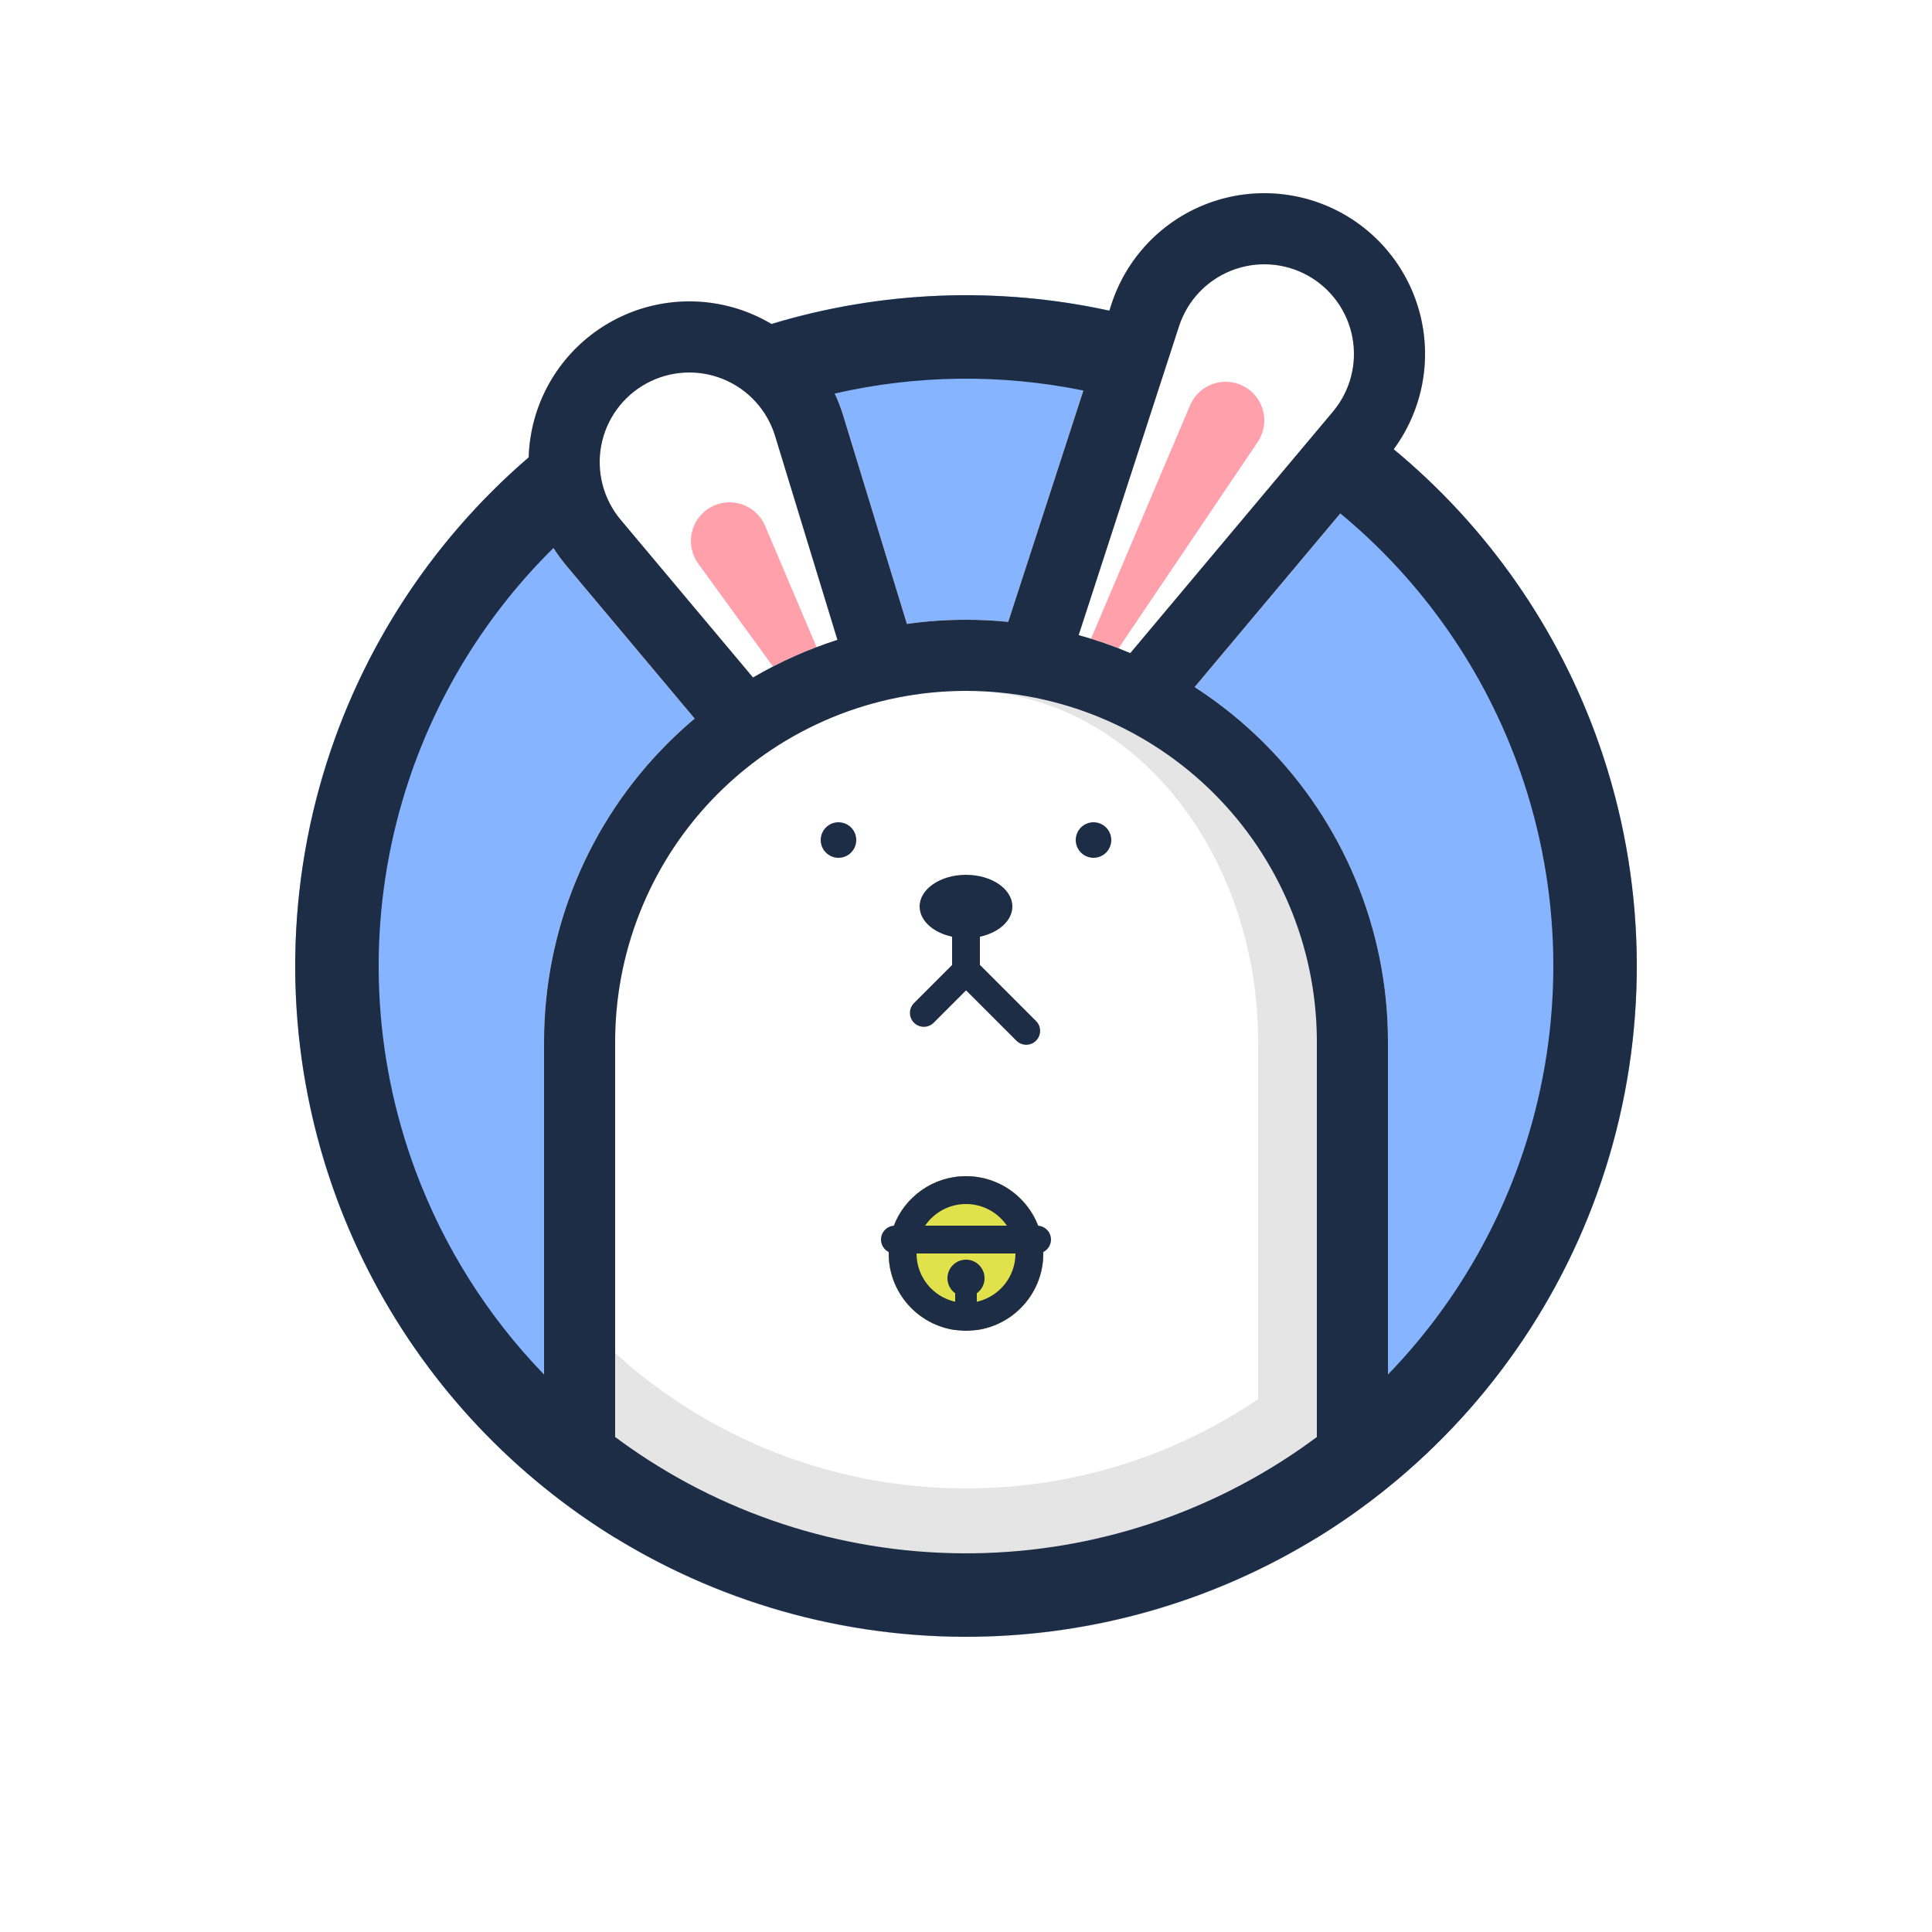
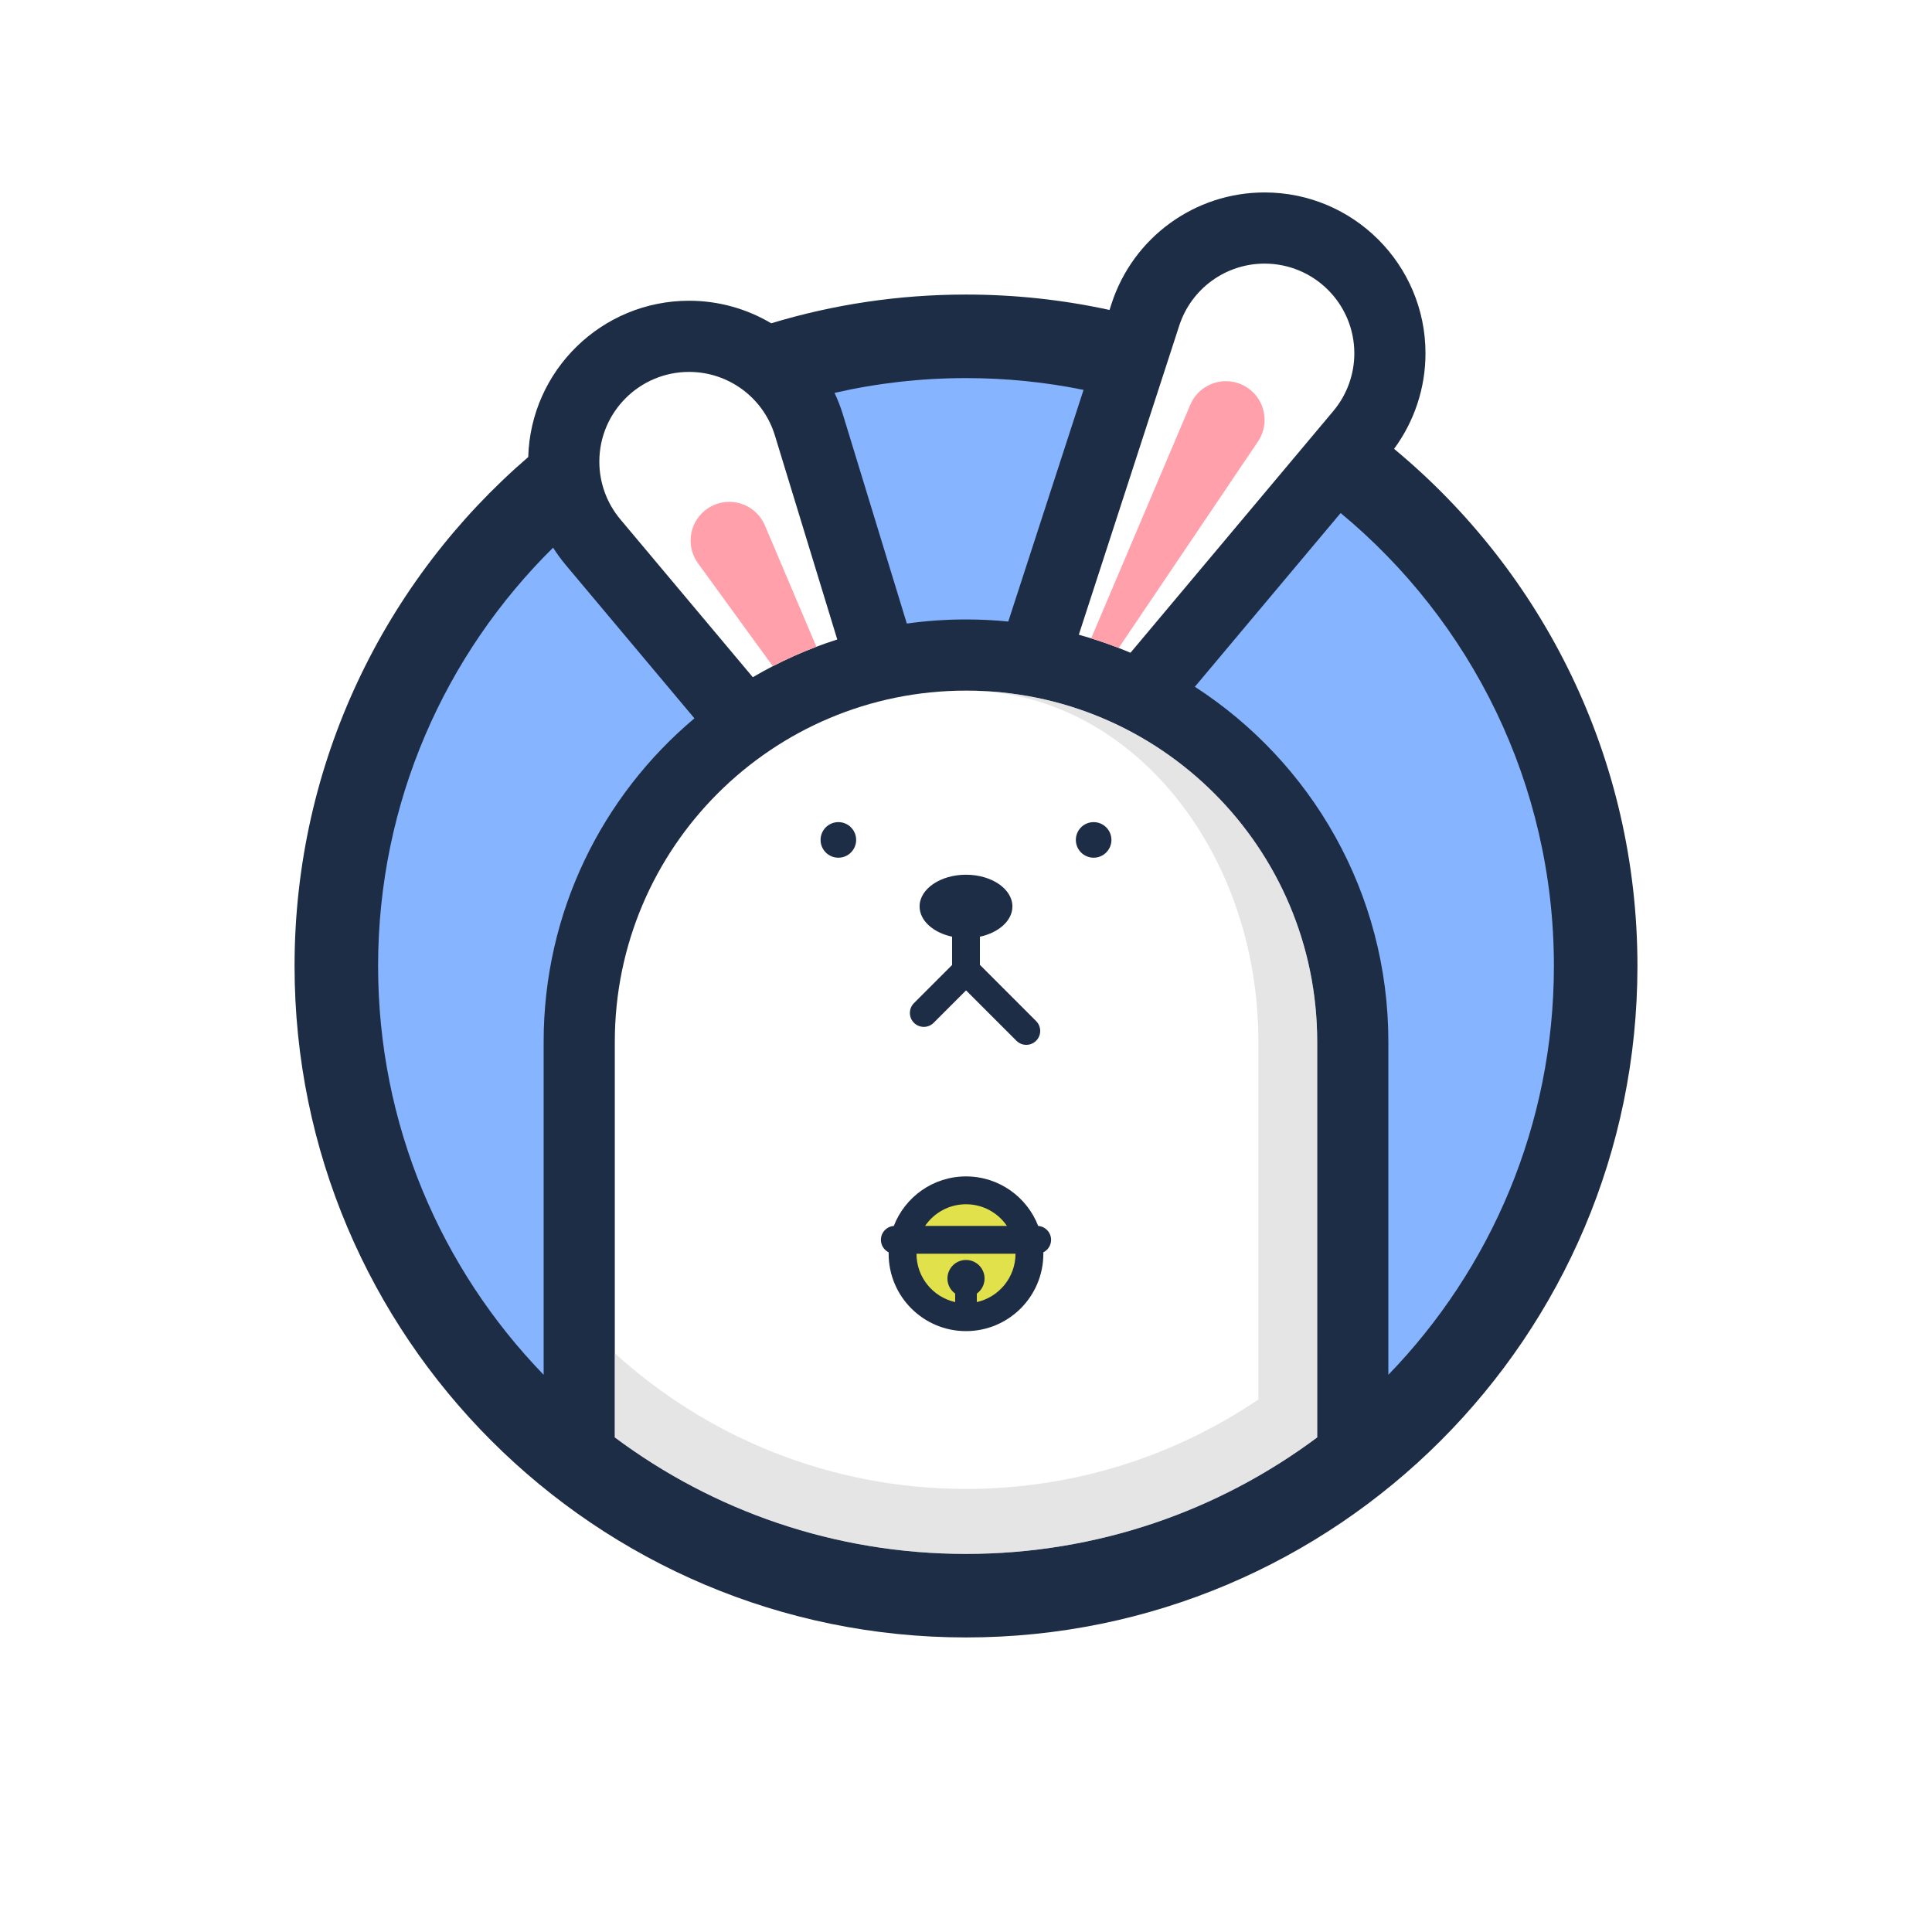
- <svg xmlns="http://www.w3.org/2000/svg" width="1000" height="1000" viewBox="0 0 1000 1000" fill="none">
-   <rect width="1000" height="1000" fill="white" />
-   <g clip-path="url(#clip0_1_48)">
-     <circle cx="500" cy="500" r="347.2" fill="#87B4FF" />
-     <path fill-rule="evenodd" clip-rule="evenodd" d="M352.265 156.123C364.58 155.451 376.89 157.525 388.304 162.194C399.719 166.864 409.953 174.014 418.265 183.125C426.577 192.236 432.76 203.08 436.366 214.874V214.875L473.79 337.281L399.548 359.979L370.201 384.605L293.066 292.68C285.139 283.232 279.411 272.14 276.297 260.207C273.183 248.274 272.761 235.797 275.061 223.681C277.362 211.564 282.328 200.111 289.598 190.149C296.869 180.188 306.263 171.967 317.101 166.082C327.94 160.197 339.951 156.795 352.265 156.123ZM623.895 105.789C635.313 101.292 647.584 99.375 659.829 100.178C672.074 100.98 683.991 104.481 694.724 110.431C705.457 116.38 714.741 124.631 721.911 134.59C729.08 144.549 733.959 155.971 736.195 168.037C738.431 180.103 737.971 192.515 734.846 204.382C731.722 216.248 726.011 227.276 718.125 236.676L718.13 236.68L604.999 371.503L583.833 353.742L518.402 332.483L575.26 157.489H575.259C579.052 145.818 585.379 135.13 593.787 126.192C602.195 117.254 612.478 110.286 623.895 105.789ZM654.385 183.21L654.391 183.202L654.388 183.2L654.385 183.21Z" fill="#FFA0AA" />
-     <path fill-rule="evenodd" clip-rule="evenodd" d="M623.896 105.789C635.314 101.292 647.586 99.375 659.831 100.178C672.076 100.98 683.993 104.482 694.726 110.432C705.458 116.381 714.742 124.631 721.912 134.59C729.082 144.549 733.96 155.972 736.196 168.038C738.432 180.104 737.972 192.516 734.848 204.383C731.724 216.248 726.013 227.276 718.127 236.676L718.132 236.68L618.324 355.624C631.259 363.962 643.373 373.705 654.423 384.755C695.38 425.713 718.391 481.264 718.391 539.187V769.905C658.737 818.233 582.745 847.186 499.991 847.187C417.237 847.187 341.245 818.233 281.591 769.905V539.187C281.591 481.263 304.601 425.713 345.559 384.755C350.055 380.259 354.726 375.979 359.558 371.922L293.065 292.68C285.138 283.232 279.41 272.14 276.296 260.207C273.182 248.274 272.76 235.797 275.061 223.681C277.361 211.564 282.326 200.11 289.597 190.148C296.867 180.187 306.263 171.967 317.101 166.082C327.939 160.197 339.95 156.795 352.265 156.123C364.579 155.451 376.889 157.525 388.304 162.194C399.718 166.864 409.952 174.013 418.265 183.124C426.577 192.235 432.759 203.08 436.365 214.874L469.403 322.938C479.478 321.514 489.697 320.787 499.99 320.787C507.322 320.787 514.616 321.156 521.848 321.883L575.263 157.489H575.262C579.054 145.818 585.381 135.131 593.789 126.192C602.197 117.254 612.479 110.287 623.896 105.789ZM384.028 261.062C381.361 260.156 378.531 259.824 375.727 260.088C372.922 260.352 370.203 261.207 367.751 262.594C365.299 263.981 363.168 265.871 361.497 268.139C359.826 270.407 358.653 273.004 358.056 275.757C357.458 278.51 357.449 281.359 358.028 284.116C358.608 286.873 359.764 289.477 361.42 291.756L400.086 344.977C407.414 341.207 414.946 337.857 422.647 334.94L396.01 272.186C394.909 269.592 393.273 267.261 391.208 265.344C389.143 263.427 386.696 261.967 384.028 261.062ZM636.011 197.664C633.232 197.439 630.437 197.799 627.805 198.718C625.173 199.637 622.761 201.096 620.727 203.002C618.819 204.789 617.281 206.931 616.198 209.307L615.988 209.785L564.707 330.596C569.514 332.087 574.266 333.744 578.954 335.563L650.979 228.783L650.978 228.782C652.537 226.471 653.597 223.86 654.087 221.115C654.577 218.371 654.488 215.554 653.825 212.846C653.162 210.138 651.94 207.598 650.238 205.39C648.536 203.182 646.391 201.354 643.941 200.023C641.491 198.693 638.79 197.889 636.011 197.664ZM654.388 183.208L654.393 183.202L654.391 183.2L654.388 183.208Z" fill="white" />
-     <path fill-rule="evenodd" clip-rule="evenodd" d="M623.905 105.789C635.323 101.292 647.595 99.375 659.84 100.178C672.085 100.98 684.002 104.482 694.734 110.431C705.467 116.38 714.751 124.631 721.921 134.59C729.091 144.549 733.969 155.971 736.205 168.037C738.441 180.103 737.981 192.515 734.857 204.382C731.732 216.249 726.022 227.279 718.134 236.68L618.322 355.629C631.261 363.969 643.378 373.714 654.432 384.768C695.389 425.725 718.4 481.277 718.4 539.199V769.917C697.815 786.594 675.284 800.965 651.2 812.634C605.494 834.78 554.197 847.199 500 847.199C433.429 847.199 371.234 828.462 318.4 795.977C305.556 788.079 293.266 779.368 281.6 769.917V539.199C281.6 481.277 304.61 425.725 345.567 384.768C350.064 380.271 354.735 375.99 359.567 371.933L293.065 292.679C285.138 283.231 279.411 272.139 276.297 260.206C273.183 248.273 272.76 235.796 275.061 223.68C277.361 211.564 282.327 200.11 289.598 190.149C296.868 180.187 306.263 171.966 317.101 166.081C327.939 160.197 339.951 156.796 352.265 156.123C364.579 155.451 376.89 157.525 388.305 162.194C399.719 166.864 409.953 174.014 418.265 183.124C426.576 192.235 432.759 203.08 436.365 214.873L469.408 322.952C479.485 321.527 489.705 320.8 500 320.8C507.33 320.8 514.622 321.168 521.852 321.895L575.271 157.489L575.634 156.398C579.46 145.152 585.653 134.851 593.798 126.192C602.206 117.254 612.488 110.287 623.905 105.789ZM318.4 700.346C366.396 743.876 430.101 770.399 500 770.399C556.009 770.399 608.041 753.37 651.2 724.207V539.2H318.4V700.346ZM500 357.6C476.152 357.6 452.537 362.297 430.505 371.423C408.472 380.549 388.453 393.926 371.59 410.789C354.727 427.652 341.35 447.672 332.224 469.704C323.098 491.737 318.4 515.351 318.4 539.199H651.2C651.2 515.352 647.289 491.737 639.69 469.704C632.092 447.672 620.954 427.652 606.914 410.789C592.874 393.926 576.206 380.549 557.861 371.423C539.517 362.297 519.856 357.6 500 357.6ZM374.37 196.254C368.005 193.65 361.139 192.493 354.272 192.868C347.404 193.243 340.704 195.14 334.66 198.422C328.616 201.704 323.377 206.289 319.322 211.844C315.268 217.399 312.498 223.787 311.215 230.544C309.932 237.301 310.168 244.259 311.904 250.914C313.641 257.569 316.835 263.755 321.255 269.024H321.256L389.761 350.663C403.574 342.587 418.226 336.057 433.444 331.188L401.173 225.633L400.981 225.018C398.946 218.678 395.57 212.848 391.079 207.926C386.444 202.845 380.736 198.858 374.37 196.254ZM657.434 136.899C650.605 136.451 643.76 137.52 637.393 140.028C631.025 142.537 625.291 146.423 620.602 151.407C615.913 156.392 612.384 162.352 610.27 168.86L583.675 160.22L610.271 168.861L558.324 328.732C567.43 331.255 576.356 334.365 585.044 338.038L689.942 213.025L654.398 183.199L689.943 213.025C694.342 207.782 697.527 201.631 699.27 195.013C701.012 188.395 701.269 181.473 700.022 174.744C698.774 168.015 696.054 161.644 692.056 156.09C688.057 150.536 682.879 145.935 676.894 142.617C670.908 139.3 664.262 137.346 657.434 136.899Z" fill="#CDCDCD" fill-opacity="0.5" />
-     <circle cx="434" cy="434.8" r="9.2" fill="#1E2D46" />
-     <circle cx="566" cy="434.8" r="9.2" fill="#1E2D46" />
-     <path fill-rule="evenodd" clip-rule="evenodd" d="M500 452.8C513.255 452.8 524 460.143 524 469.2C524 476.543 516.937 482.758 507.2 484.848V499.418L536.261 528.479C539.073 531.29 539.073 535.849 536.261 538.661C533.449 541.473 528.89 541.473 526.078 538.661L500.033 512.615L483.274 529.375C480.462 532.187 475.903 532.187 473.091 529.375C470.28 526.563 470.28 522.005 473.091 519.193L492.8 499.484V484.848C483.063 482.758 476 476.543 476 469.2C476 460.143 486.745 452.8 500 452.8Z" fill="#1E2D46" />
-     <path fill-rule="evenodd" clip-rule="evenodd" d="M623.906 105.789C635.323 101.292 647.595 99.376 659.84 100.178C672.085 100.981 684.002 104.482 694.735 110.431C705.468 116.38 714.752 124.631 721.921 134.59C729.091 144.549 733.969 155.972 736.206 168.037C738.442 180.103 737.981 192.515 734.857 204.382C732.18 214.549 727.603 224.1 721.387 232.539C770.036 272.807 806.928 325.711 827.838 385.674C851.828 454.467 853.569 529.064 832.816 598.901C812.814 666.21 772.892 725.811 718.401 769.904V769.918C706.735 779.369 694.445 788.079 681.601 795.976V795.919C630.473 827.296 571.888 845.006 511.511 847.009C443.424 849.268 376.287 831.444 318.401 795.919V795.976C305.557 788.079 293.267 779.368 281.601 769.917V769.905C233.297 730.819 196.209 679.351 174.47 620.74C149.135 552.431 145.928 477.884 165.306 407.653C183.667 341.106 221.424 281.63 273.638 236.736C273.767 232.366 274.24 228 275.06 223.681C277.36 211.565 282.327 200.111 289.597 190.15C296.868 180.188 306.262 171.967 317.1 166.082C327.938 160.198 339.95 156.797 352.264 156.124C364.578 155.452 376.89 157.526 388.304 162.196C392.131 163.761 395.824 165.606 399.357 167.709C456.118 150.517 516.31 148.16 574.188 160.82L575.271 157.489C579.063 145.819 585.39 135.131 593.798 126.193C602.206 117.255 612.488 110.287 623.906 105.789ZM500.001 357.6C451.838 357.6 405.647 376.733 371.59 410.789C338.066 444.314 319.003 489.597 318.415 536.945L318.401 539.2V743.797C322.375 746.757 326.427 749.625 330.556 752.397C383.519 787.953 446.324 805.947 510.08 803.832C572.079 801.775 631.92 780.8 681.601 743.792V539.2L681.587 536.945C681 489.597 661.936 444.314 628.412 410.789C594.355 376.733 548.164 357.6 500.001 357.6ZM286.459 283.631C248.669 320.928 221.168 367.614 206.951 419.143C189.984 480.635 192.791 545.908 214.974 605.717C229.699 645.416 252.468 681.37 281.601 711.459V539.199C281.601 481.277 304.611 425.725 345.569 384.768C350.065 380.272 354.736 375.991 359.568 371.935L293.065 292.68C290.655 289.808 288.451 286.784 286.459 283.631ZM618.324 355.628C631.263 363.968 643.379 373.714 654.433 384.768C695.391 425.726 718.401 481.277 718.401 539.199V711.459C752.278 676.47 777.411 633.688 791.406 586.595C809.576 525.447 808.052 460.132 787.047 399.899C768.725 347.358 736.389 301.008 693.747 265.741L618.324 355.628ZM374.37 196.255C368.004 193.651 361.138 192.494 354.271 192.869C347.404 193.244 340.704 195.141 334.66 198.423C328.616 201.705 323.376 206.29 319.322 211.845C315.267 217.4 312.497 223.788 311.214 230.545C309.932 237.302 310.167 244.261 311.904 250.915C313.64 257.57 316.834 263.756 321.254 269.025H321.255L389.759 350.664C403.573 342.588 418.225 336.059 433.444 331.189L401.172 225.634L400.98 225.019C398.945 218.679 395.569 212.849 391.079 207.927C386.443 202.846 380.735 198.859 374.37 196.255ZM657.434 136.899C650.605 136.451 643.76 137.52 637.393 140.029C631.026 142.537 625.291 146.423 620.602 151.407C615.913 156.392 612.385 162.352 610.27 168.861L583.675 160.22L610.271 168.862L558.326 328.731C567.432 331.254 576.357 334.365 585.045 338.038L689.943 213.025L654.399 183.199L689.944 213.025C694.343 207.782 697.528 201.631 699.27 195.013C701.012 188.395 701.269 181.473 700.022 174.744C698.775 168.015 696.054 161.644 692.056 156.09C688.058 150.536 682.879 145.935 676.894 142.617C670.909 139.3 664.263 137.346 657.434 136.899ZM560.763 202.137C518.194 193.453 474.299 194 432.04 203.693C433.744 207.302 435.192 211.037 436.365 214.874L469.408 322.952C479.485 321.527 489.706 320.8 500.001 320.8C507.331 320.8 514.623 321.168 521.852 321.895L560.763 202.137Z" fill="#1E2D46" />
-     <circle cx="500" cy="648.8" r="40" fill="#1E2D46" />
-     <path d="M500 608.8C522.091 608.8 540 626.708 540 648.8C540 668.991 525.04 685.684 505.6 688.407V669.396C508.022 667.653 509.6 664.811 509.6 661.6C509.599 656.298 505.302 652 500 652C494.698 652 490.401 656.298 490.4 661.6C490.4 664.811 491.978 667.653 494.4 669.396V688.407C474.96 685.684 460 668.991 460 648.8C460 626.708 477.909 608.8 500 608.8Z" fill="#E1E14B" />
-     <path d="M500 608.8C517.023 608.8 531.56 619.435 537.335 634.422C541.061 634.696 544 637.803 544 641.6C544 644.43 542.366 646.877 539.99 648.054C539.995 648.302 540 648.551 540 648.8C540 668.991 525.04 685.684 505.6 688.407V673.784C517.045 671.23 525.6 661.015 525.6 648.8H474.4C474.4 661.015 482.955 671.23 494.4 673.784V688.407C474.96 685.684 460 668.991 460 648.8C460 648.551 460.004 648.302 460.009 648.054C457.634 646.877 456 644.43 456 641.6C456 637.804 458.938 634.696 462.664 634.422C468.439 619.434 482.977 608.8 500 608.8ZM500 623.2C491.201 623.2 483.44 627.64 478.832 634.4H521.168C516.56 627.64 508.799 623.2 500 623.2Z" fill="#1E2D46" />
+ <svg xmlns="http://www.w3.org/2000/svg" width="1024px" height="1024px" version="1.1" xml:space="preserve" style="fill-rule:evenodd;clip-rule:evenodd;stroke-linejoin:round;stroke-miterlimit:2;">
+   <rect id="le-flat-fit-blue-white" x="0" y="0" width="1024" height="1024" style="fill:#fff;" />
+   <rect id="le-flat-fill-blue-transparent" x="102" y="102" width="820" height="820" style="fill:none;" />
+   <g id="le-flat-fill-blue-transparent1">
+     <path d="M738.89,237.902C817.668,303.201 867.88,401.783 867.88,512C867.88,708.416 708.416,867.88 512,867.88C315.584,867.88 156.12,708.416 156.12,512C156.12,404.197 204.157,307.525 279.974,242.24C281.268,196.299 318.969,159.4 365.22,159.4C380.943,159.4 395.892,163.706 408.76,171.351C441.441,161.446 476.103,156.12 512,156.12C538.103,156.12 563.554,158.936 588.064,164.282L589.154,160.927C600.571,125.79 633.314,102 670.26,102C717.327,102 755.54,140.213 755.54,187.28C755.54,205.545 749.678,223.278 738.89,237.902Z" style="fill:#1e2d46;" />
+     <path d="M442.324,208.233C464.729,203.108 488.051,200.4 512,200.4C533.333,200.4 554.168,202.548 574.301,206.641L534.405,329.427C527.036,328.695 519.562,328.32 512,328.32C501.355,328.32 490.883,329.063 480.634,330.5L446.774,219.747C445.556,215.763 444.064,211.919 442.324,208.233ZM293.152,290.275C295.18,293.481 297.43,296.563 299.892,299.497L368.054,380.73C319.194,421.794 288.14,483.361 288.14,552.18L288.14,728.664C233.837,672.572 200.4,596.16 200.4,512C200.4,425.281 235.902,346.788 293.152,290.275ZM735.86,728.664L735.86,552.18C735.86,473.25 695.011,403.86 633.3,364L710.561,271.924C779.593,329.098 823.6,415.45 823.6,512C823.6,596.16 790.163,672.572 735.86,728.664Z" style="fill:#87b4ff;" />
+     <path d="M325.86,552.18C325.86,449.378 409.198,366.04 512,366.04C614.802,366.04 698.14,449.378 698.14,552.18L698.14,761.846C646.188,800.629 581.756,823.6 512,823.6C442.244,823.6 377.812,800.629 325.86,761.846L325.86,552.18ZM444.35,435.74C439.145,435.74 434.92,439.965 434.92,445.17C434.92,450.375 439.145,454.6 444.35,454.6C449.555,454.6 453.78,450.375 453.78,445.17C453.78,439.965 449.555,435.74 444.35,435.74ZM579.65,435.74C574.445,435.74 570.22,439.965 570.22,445.17C570.22,450.375 574.445,454.6 579.65,454.6C584.855,454.6 589.08,450.375 589.08,445.17C589.08,439.965 584.855,435.74 579.65,435.74ZM471.007,663.755C471.002,664.01 471,664.265 471,664.52C471,687.149 489.371,705.52 512,705.52C534.629,705.52 553,687.149 553,664.52C553,664.265 552.998,664.01 552.993,663.755C555.426,662.548 557.1,660.038 557.1,657.14C557.1,653.251 554.085,650.06 550.266,649.78C544.341,634.425 529.434,623.52 512,623.52C494.566,623.52 479.659,634.425 473.734,649.78C469.915,650.06 466.9,653.251 466.9,657.14C466.9,660.038 468.574,662.548 471.007,663.755ZM512.034,524.931L538.73,551.627C541.61,554.507 546.287,554.507 549.167,551.627C552.047,548.747 552.047,544.07 549.167,541.19L519.38,511.403L519.38,496.469C529.356,494.325 536.6,487.951 536.6,480.43C536.6,471.152 525.577,463.62 512,463.62C498.423,463.62 487.4,471.152 487.4,480.43C487.4,487.951 494.644,494.325 504.62,496.469L504.62,511.471L484.418,531.673C481.538,534.553 481.538,539.23 484.418,542.11C487.299,544.99 491.975,544.99 494.855,542.11L512.034,524.931Z" style="fill:#fff;" />
+     <path d="M698.131,717.29C698.134,717.288 698.137,717.285 698.14,717.282L698.14,761.846C646.188,800.629 581.756,823.6 512,823.6C442.244,823.6 377.812,800.629 325.86,761.846L325.86,717.282C375.07,761.937 440.381,789.16 512,789.16C569.386,789.16 622.723,771.681 666.971,741.762L666.971,552.18C666.971,449.378 597.588,366.04 512,366.04C614.802,366.04 698.14,449.378 698.14,552.18L698.131,552.18L698.131,717.29Z" style="fill:#cdcdcd;fill-opacity:0.5;" />
+     <path d="M399.002,358.93L328.787,275.251C321.6,266.685 317.66,255.861 317.66,244.68C317.66,218.431 338.971,197.12 365.22,197.12C386.131,197.12 404.588,210.778 410.702,230.775L443.767,338.926C428.017,343.968 413.023,350.708 399.002,358.93Z" style="fill:#fff;" />
+     <path d="M571.797,336.409L625.028,172.583C631.395,152.987 649.656,139.72 670.26,139.72C696.509,139.72 717.82,161.031 717.82,187.28C717.82,198.461 713.88,209.285 706.693,217.851L599.194,345.963C590.338,342.21 581.192,339.011 571.797,336.409Z" style="fill:#fff;" />
+     <path d="M409.591,353.099L369.955,298.545C367.411,295.043 366.04,290.825 366.04,286.495C366.04,275.181 375.226,265.995 386.54,265.995C394.766,265.995 402.196,270.913 405.41,278.485L432.707,342.792C424.777,345.8 417.062,349.245 409.591,353.099Z" style="fill:#ffa0aa;" />
+     <path d="M578.338,338.329L630.89,214.525C634.104,206.953 641.534,202.035 649.76,202.035C661.074,202.035 670.26,211.221 670.26,222.535C670.26,226.62 669.04,230.612 666.755,233.999L592.946,343.426C588.154,341.564 583.283,339.863 578.338,338.329Z" style="fill:#ffa0aa;" />
+     <path d="M490.307,649.76C495.033,642.832 502.989,638.28 512,638.28C521.011,638.28 528.967,642.832 533.693,649.76L490.307,649.76ZM538.24,664.52C538.24,677.031 529.465,687.508 517.74,690.129L517.74,685.631C520.222,683.844 521.84,680.929 521.84,677.64C521.84,672.209 517.431,667.8 512,667.8C506.569,667.8 502.16,672.209 502.16,677.64C502.16,680.929 503.778,683.844 506.26,685.631L506.26,690.129C494.535,687.508 485.76,677.031 485.76,664.52L538.24,664.52Z" style="fill:#e1e14b;" />
  </g>
-   <defs>
-     <clipPath id="clip0_1_48">
-       <rect width="800" height="800" fill="white" transform="translate(100 100)" />
-     </clipPath>
-   </defs>
</svg>
